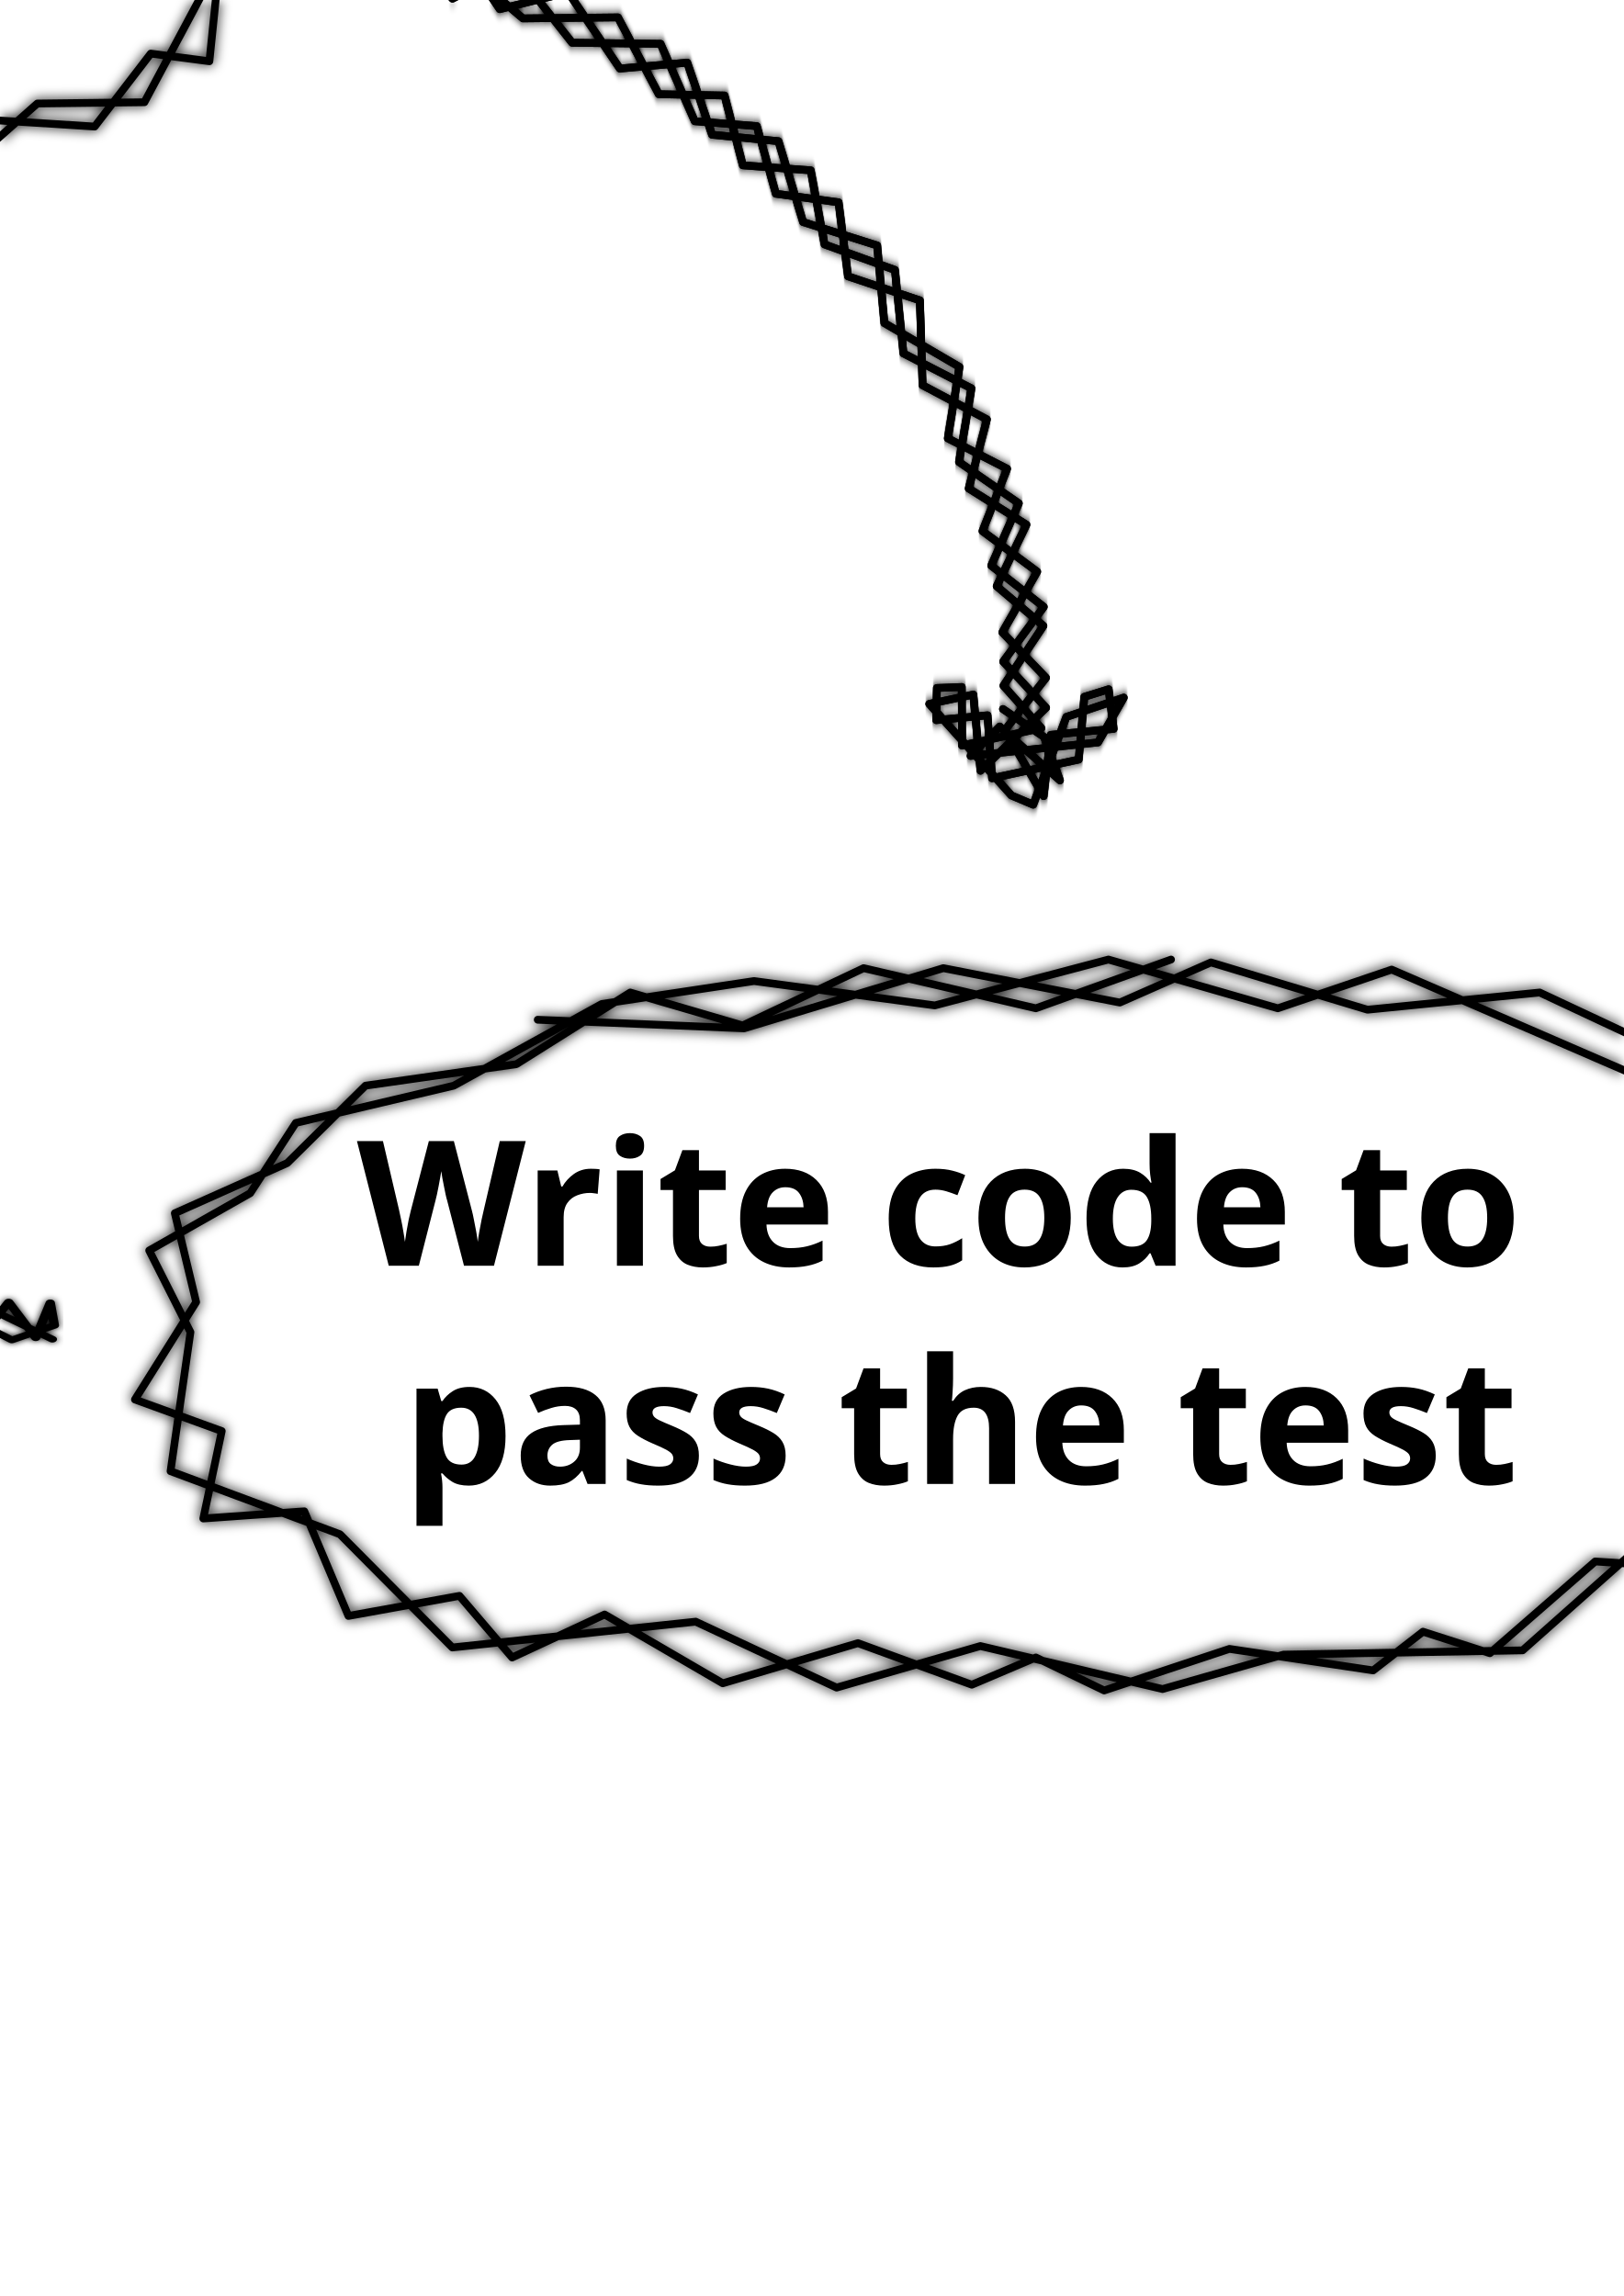
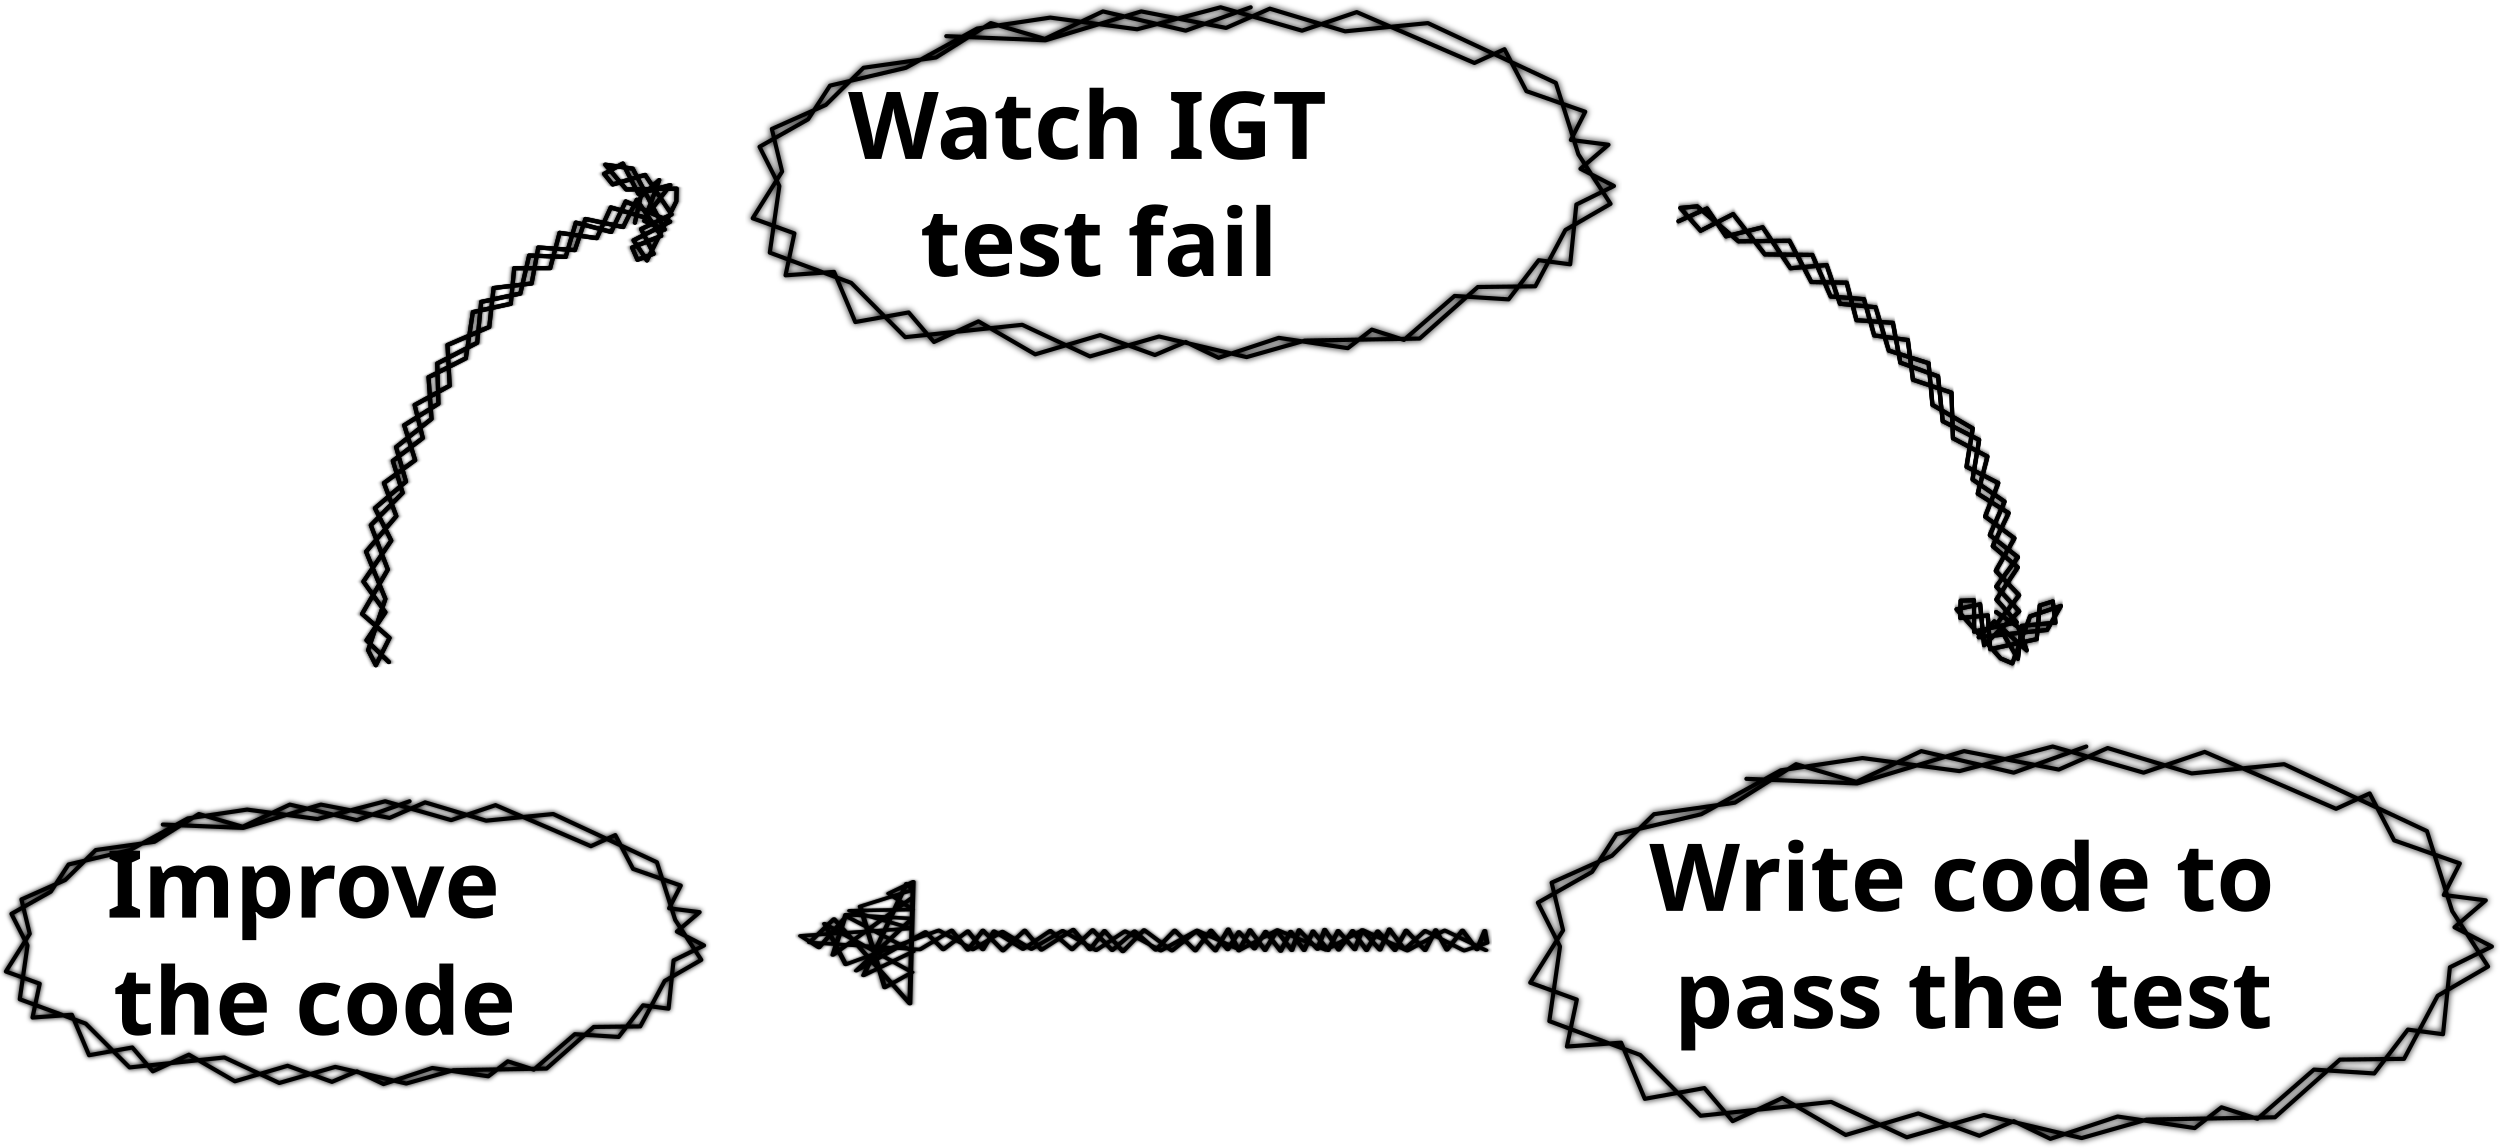
- <svg xmlns="http://www.w3.org/2000/svg" width="210mm" height="297mm" viewBox="0 0 210 297" version="1.1" id="svg8">
+ <svg xmlns="http://www.w3.org/2000/svg" width="602.462mm" height="276.412mm" viewBox="0 0 602.462 276.412" version="1.1" id="svg8">
  <defs id="defs2">
    <filter height="1.059" y="-0.03" width="1.015" x="-0.008" id="filter2292" style="color-interpolation-filters:sRGB">
      <feGaussianBlur id="feGaussianBlur2294" stdDeviation="0.364" />
    </filter>
    <filter height="1.055" y="-0.027" width="1.015" x="-0.008" id="filter905" style="color-interpolation-filters:sRGB">
      <feGaussianBlur id="feGaussianBlur907" stdDeviation="0.432" />
    </filter>
    <filter height="1.042" y="-0.021" width="1.017" x="-0.008" id="filter1645" style="color-interpolation-filters:sRGB">
      <feGaussianBlur id="feGaussianBlur1647" stdDeviation="0.591" />
    </filter>
  </defs>
-   <g id="layer1">
+   <g id="layer1" transform="translate(351.3084,55.77258)">
    <g id="layer1-6" transform="matrix(1.422186,0,0,1,116.8413,231.16)" style="stroke-width:0.839">
      <g id="g2298" style="stroke-width:0.839">
        <path id="path2290" d="m -77.391,-57.92 -6.993,-4.819 -6.331,4.914 -7.56,-5.008 -6.237,4.819 -8.221,-4.819 -6.331,4.819 -7.276,-4.725 -6.142,4.914 -6.048,-4.725 -4.914,4.63 -5.67,-4.725 -5.292,4.441 -4.914,-4.252 -5.008,4.347 -5.764,-4.63 -15.781,8.221 -3.591,-9.827 14.836,11.717 -4.63,3.685 -4.158,-19.56 8.882,-3.969 -1.039,-1.512 -7.276,22.112 8.41,-5.764 -11.339,-8.504 -4.63,7.56 -3.118,-2.835 18.804,-1.795 -10.489,-4.252 10.678,-0.283 -4.063,-3.874 4.158,-2.835 -0.567,29.388 -12.851,-20.411 -4.158,5.67 18.71,1.701 5.386,-4.63 2.74,4.725 2.551,-4.725 3.402,4.914 3.685,-4.914 2.835,4.725 5.386,-4.914 2.835,4.819 2.457,-4.536 3.118,5.008 3.591,-5.197 4.725,5.008 4.158,-4.725 3.213,4.725 2.173,-5.197 1.795,5.197 1.89,-5.008 2.551,4.914 1.984,-4.725 2.551,4.725 1.228,-4.914 3.118,4.63 1.228,-4.725 2.362,4.914 2.362,-4.63 2.362,4.725 1.89,-4.63 2.929,4.63 1.89,-4.819 3.213,4.819 1.795,-4.914 1.89,4.819 2.646,-4.725 2.457,4.63 1.323,-4.536 0.378,2.929 -3.874,1.89 -6.615,-4.819 -3.496,4.536 -2.551,-4.914 -1.606,5.008 -3.024,-4.819 -1.228,4.725 -2.835,-4.536 -1.701,4.725 -2.551,-4.63 -1.512,4.63 -2.268,-4.536 -1.701,4.725 -2.551,-4.725 -1.89,4.158 -2.646,-4.063 -1.89,4.252 -2.835,-4.63 -2.646,4.914 -3.496,-4.914 -3.213,4.725 -3.591,-4.536 -3.78,4.63 -3.307,-4.914 -3.496,4.725 -3.685,-4.536 -4.63,4.441 -4.914,-4.347 -1.89,4.441 -2.551,-4.441 -4.158,4.441 -3.024,-4.252 -11.717,9.355 9.449,-12.568 -11.245,-0.945 -2.173,9.733 13.324,-13.702" style="fill:none;stroke:#000000;stroke-width:0.839;stroke-linecap:round;stroke-linejoin:round;stroke-miterlimit:4;stroke-dasharray:none;stroke-opacity:1;filter:url(#filter2292)" />
        <path style="fill:none;stroke:#000000;stroke-width:0.839;stroke-linecap:round;stroke-linejoin:round;stroke-miterlimit:4;stroke-dasharray:none;stroke-opacity:1" d="m -77.391,-57.92 -6.993,-4.819 -6.331,4.914 -7.56,-5.008 -6.237,4.819 -8.221,-4.819 -6.331,4.819 -7.276,-4.725 -6.142,4.914 -6.048,-4.725 -4.914,4.63 -5.67,-4.725 -5.292,4.441 -4.914,-4.252 -5.008,4.347 -5.764,-4.63 -15.781,8.221 -3.591,-9.827 14.836,11.717 -4.63,3.685 -4.158,-19.56 8.882,-3.969 -1.039,-1.512 -7.276,22.112 8.41,-5.764 -11.339,-8.504 -4.63,7.56 -3.118,-2.835 18.804,-1.795 -10.489,-4.252 10.678,-0.283 -4.063,-3.874 4.158,-2.835 -0.567,29.388 -12.851,-20.411 -4.158,5.67 18.71,1.701 5.386,-4.63 2.74,4.725 2.551,-4.725 3.402,4.914 3.685,-4.914 2.835,4.725 5.386,-4.914 2.835,4.819 2.457,-4.536 3.118,5.008 3.591,-5.197 4.725,5.008 4.158,-4.725 3.213,4.725 2.173,-5.197 1.795,5.197 1.89,-5.008 2.551,4.914 1.984,-4.725 2.551,4.725 1.228,-4.914 3.118,4.63 1.228,-4.725 2.362,4.914 2.362,-4.63 2.362,4.725 1.89,-4.63 2.929,4.63 1.89,-4.819 3.213,4.819 1.795,-4.914 1.89,4.819 2.646,-4.725 2.457,4.63 1.323,-4.536 0.378,2.929 -3.874,1.89 -6.615,-4.819 -3.496,4.536 -2.551,-4.914 -1.606,5.008 -3.024,-4.819 -1.228,4.725 -2.835,-4.536 -1.701,4.725 -2.551,-4.63 -1.512,4.63 -2.268,-4.536 -1.701,4.725 -2.551,-4.725 -1.89,4.158 -2.646,-4.063 -1.89,4.252 -2.835,-4.63 -2.646,4.914 -3.496,-4.914 -3.213,4.725 -3.591,-4.536 -3.78,4.63 -3.307,-4.914 -3.496,4.725 -3.685,-4.536 -4.63,4.441 -4.914,-4.347 -1.89,4.441 -2.551,-4.441 -4.158,4.441 -3.024,-4.252 -11.717,9.355 9.449,-12.568 -11.245,-0.945 -2.173,9.733 13.324,-13.702" id="path2269" />
      </g>
    </g>
    <g id="layer1-62" transform="rotate(46.15936,142.6395,247.9879)">
      <g id="g912">
        <path style="fill:none;stroke:#000000;stroke-width:1;stroke-linecap:round;stroke-linejoin:round;stroke-miterlimit:4;stroke-dasharray:none;stroke-opacity:1;filter:url(#filter905)" d="m -99.959,139.044 2.539,-7.083 8.018,1.336 4.544,-7.884 11.76,2.005 5.479,-6.815 8.954,4.143 6.548,-5.613 9.755,4.944 8.82,-4.811 7.884,6.281 10.824,-3.074 5.613,7.484 8.152,-2.806 3.608,7.884 8.686,-1.47 2.539,8.686 h 8.152 l 1.203,8.553 9.622,2.272 -5.078,-6.147 5.078,-6.414 -4.143,-3.074 -1.47,2.94 5.345,6.147 -6.014,9.755 -6.281,-5.212 -4.143,5.212 -2.94,-2.94 2.138,-2.405 5.479,5.212 5.479,-8.954 -7.35,-0.267 -2.005,-9.087 -7.884,0.802 -3.074,-8.285 -8.553,2.138 -4.811,-7.884 -8.954,2.94 -8.152,-7.35 -8.686,4.544 -7.751,-5.746 -6.414,5.078 -8.018,-4.276 -6.014,5.345 -10.29,-3.742 -8.018,8.152 -12.294,-1.203 -2.539,8.419 -7.35,-0.267 2.539,-3.207 12.963,-1.336 8.419,-8.954 10.824,3.074 6.014,-6.014 8.152,4.544 6.548,-5.88 8.152,5.345 8.686,-4.276 8.553,6.682 9.354,-3.207 5.746,7.751 9.221,-1.871 3.341,8.152 8.553,-1.203 1.47,8.686 8.152,0.134 v 11.76 l -7.751,-6.147 -3.074,4.944 15.903,0.535 2.806,-1.203 -5.212,-10.958 3.341,-7.083 1.871,6.414 -10.156,13.096 -0.134,-5.345 10.424,-0.802 -5.479,-2.405 -6.281,1.336" id="path903" />
        <path style="fill:none;stroke:#000000;stroke-width:1;stroke-linecap:round;stroke-linejoin:round;stroke-miterlimit:4;stroke-dasharray:none;stroke-opacity:1" d="m -99.959,139.044 2.539,-7.083 8.018,1.336 4.544,-7.884 11.76,2.005 5.479,-6.815 8.954,4.143 6.548,-5.613 9.755,4.944 8.82,-4.811 7.884,6.281 10.824,-3.074 5.613,7.484 8.152,-2.806 3.608,7.884 8.686,-1.47 2.539,8.686 h 8.152 l 1.203,8.553 9.622,2.272 -5.078,-6.147 5.078,-6.414 -4.143,-3.074 -1.47,2.94 5.345,6.147 -6.014,9.755 -6.281,-5.212 -4.143,5.212 -2.94,-2.94 2.138,-2.405 5.479,5.212 5.479,-8.954 -7.35,-0.267 -2.005,-9.087 -7.884,0.802 -3.074,-8.285 -8.553,2.138 -4.811,-7.884 -8.954,2.94 -8.152,-7.35 -8.686,4.544 -7.751,-5.746 -6.414,5.078 -8.018,-4.276 -6.014,5.345 -10.29,-3.742 -8.018,8.152 -12.294,-1.203 -2.539,8.419 -7.35,-0.267 2.539,-3.207 12.963,-1.336 8.419,-8.954 10.824,3.074 6.014,-6.014 8.152,4.544 6.548,-5.88 8.152,5.345 8.686,-4.276 8.553,6.682 9.354,-3.207 5.746,7.751 9.221,-1.871 3.341,8.152 8.553,-1.203 1.47,8.686 8.152,0.134 v 11.76 l -7.751,-6.147 -3.074,4.944 15.903,0.535 2.806,-1.203 -5.212,-10.958 3.341,-7.083 1.871,6.414 -10.156,13.096 -0.134,-5.345 10.424,-0.802 -5.479,-2.405 -6.281,1.336" id="path899" />
        <path id="path901" d="m -99.959,139.044 2.539,-7.083 8.018,1.336 4.544,-7.884 11.76,2.005 5.479,-6.815 8.954,4.143 6.548,-5.613 9.755,4.944 8.82,-4.811 7.884,6.281 10.824,-3.074 5.613,7.484 8.152,-2.806 3.608,7.884 8.686,-1.47 2.539,8.686 h 8.152 l 1.203,8.553 9.622,2.272 -5.078,-6.147 5.078,-6.414 -4.143,-3.074 -1.47,2.94 5.345,6.147 -6.014,9.755 -6.281,-5.212 -4.143,5.212 -2.94,-2.94 2.138,-2.405 5.479,5.212 5.479,-8.954 -7.35,-0.267 -2.005,-9.087 -7.884,0.802 -3.074,-8.285 -8.553,2.138 -4.811,-7.884 -8.954,2.94 -8.152,-7.35 -8.686,4.544 -7.751,-5.746 -6.414,5.078 -8.018,-4.276 -6.014,5.345 -10.29,-3.742 -8.018,8.152 -12.294,-1.203 -2.539,8.419 -7.35,-0.267 2.539,-3.207 12.963,-1.336 8.419,-8.954 10.824,3.074 6.014,-6.014 8.152,4.544 6.548,-5.88 8.152,5.345 8.686,-4.276 8.553,6.682 9.354,-3.207 5.746,7.751 9.221,-1.871 3.341,8.152 8.553,-1.203 1.47,8.686 8.152,0.134 v 11.76 l -7.751,-6.147 -3.074,4.944 15.903,0.535 2.806,-1.203 -5.212,-10.958 3.341,-7.083 1.871,6.414 -10.156,13.096 -0.134,-5.345 10.424,-0.802 -5.479,-2.405 -6.281,1.336" style="fill:none;stroke:#000000;stroke-width:1;stroke-linecap:round;stroke-linejoin:round;stroke-miterlimit:4;stroke-dasharray:none;stroke-opacity:1" />
      </g>
    </g>
    <g id="g1087" transform="translate(0.07439791,33.2619)">
      <g style="stroke-width:0.809" transform="matrix(1.233643,0,0,1.239333,102.3466,-90.17088)" id="layer1-7">
        <g style="stroke-width:0.809" id="g1651">
          <path style="fill:none;stroke:#000000;stroke-width:0.809;stroke-linecap:round;stroke-linejoin:round;stroke-miterlimit:4;stroke-dasharray:none;stroke-opacity:1;filter:url(#filter1645)" d="m -182.946,7.948 19.377,0.802 18.709,-5.613 16.571,3.207 8.553,-3.742 14.7,4.41 16.17,-1.604 24.99,11.626 4.41,13.898 6.281,9.622 -8.82,5.078 -5.88,10.958 -11.225,0.134 -11.359,10.023 -22.451,0.401 -11.359,3.207 -17.105,-4.009 -13.497,3.875 -13.23,-6.147 -22.852,2.405 -10.557,-10.557 -15.903,-5.88 1.871,-12.963 -3.875,-7.617 9.488,-5.345 4.276,-6.548 14.833,-3.475 13.898,-7.617 14.299,-2.138 16.972,2.272 16.303,-4.276 15.903,4.544 10.691,-3.608 22.985,9.889 5.88,-2.673 4.276,8.152 11.493,4.009 -2.806,5.479 7.35,0.935 -5.479,4.677 6.548,3.341 -7.35,3.608 -1.203,11.626 -6.147,-0.802 -5.88,7.617 -10.557,-0.668 -9.889,8.553 -6.281,-2.005 -4.677,3.608 -13.497,-2.005 -11.76,3.875 -6.414,-3.074 -6.014,2.539 -10.691,-3.875 -12.695,3.742 -11.092,-6.414 -8.686,4.009 -4.944,-5.746 -10.424,1.871 -4.143,-9.755 -9.488,0.668 1.737,-8.152 -8.152,-2.94 5.746,-9.087 -2.005,-8.285 10.557,-4.677 7.35,-7.216 14.165,-2.005 10.691,-6.682 10.557,3.074 11.359,-5.345 16.17,3.742 12.695,-4.544" id="path1643" />
          <path id="path1641" d="m -182.946,7.948 19.377,0.802 18.709,-5.613 16.571,3.207 8.553,-3.742 14.7,4.41 16.17,-1.604 24.99,11.626 4.41,13.898 6.281,9.622 -8.82,5.078 -5.88,10.958 -11.225,0.134 -11.359,10.023 -22.451,0.401 -11.359,3.207 -17.105,-4.009 -13.497,3.875 -13.23,-6.147 -22.852,2.405 -10.557,-10.557 -15.903,-5.88 1.871,-12.963 -3.875,-7.617 9.488,-5.345 4.276,-6.548 14.833,-3.475 13.898,-7.617 14.299,-2.138 16.972,2.272 16.303,-4.276 15.903,4.544 10.691,-3.608 22.985,9.889 5.88,-2.673 4.276,8.152 11.493,4.009 -2.806,5.479 7.35,0.935 -5.479,4.677 6.548,3.341 -7.35,3.608 -1.203,11.626 -6.147,-0.802 -5.88,7.617 -10.557,-0.668 -9.889,8.553 -6.281,-2.005 -4.677,3.608 -13.497,-2.005 -11.76,3.875 -6.414,-3.074 -6.014,2.539 -10.691,-3.875 -12.695,3.742 -11.092,-6.414 -8.686,4.009 -4.944,-5.746 -10.424,1.871 -4.143,-9.755 -9.488,0.668 1.737,-8.152 -8.152,-2.94 5.746,-9.087 -2.005,-8.285 10.557,-4.677 7.35,-7.216 14.165,-2.005 10.691,-6.682 10.557,3.074 11.359,-5.345 16.17,3.742 12.695,-4.544" style="fill:none;stroke:#000000;stroke-width:0.809;stroke-linecap:round;stroke-linejoin:round;stroke-miterlimit:4;stroke-dasharray:none;stroke-opacity:1" />
        </g>
      </g>
      <text id="text1009" y="-50.738" x="-76.955" style="font-style:normal;font-weight:normal;font-size:10.583px;line-height:1.25;font-family:sans-serif;letter-spacing:0px;word-spacing:0px;fill:#000000;fill-opacity:1;stroke:none;stroke-width:0.265" xml:space="preserve">
        <tspan style="font-style:normal;font-variant:normal;font-weight:bold;font-stretch:normal;font-size:22.578px;font-family:Hack;-inkscape-font-specification:'Hack Bold';text-align:center;text-anchor:middle;stroke-width:0.265" y="-50.738" x="-76.955" id="tspan1007">Watch IGT</tspan>
        <tspan id="tspan1011" style="font-style:normal;font-variant:normal;font-weight:bold;font-stretch:normal;font-size:22.578px;font-family:Hack;-inkscape-font-specification:'Hack Bold';text-align:center;text-anchor:middle;stroke-width:0.265" y="-22.516" x="-76.955">test fail</tspan>
      </text>
    </g>
    <g id="g1068" transform="translate(0,-14.58514)">
      <g style="stroke-width:0.723" transform="matrix(1.377429,0,0,1.387279,321.5404,135.469)" id="g1005">
        <g style="stroke-width:0.723" id="g1003">
          <path style="fill:none;stroke:#000000;stroke-width:0.723;stroke-linecap:round;stroke-linejoin:round;stroke-miterlimit:4;stroke-dasharray:none;stroke-opacity:1;filter:url(#filter1645)" d="m -182.946,7.948 19.377,0.802 18.709,-5.613 16.571,3.207 8.553,-3.742 14.7,4.41 16.17,-1.604 24.99,11.626 4.41,13.898 6.281,9.622 -8.82,5.078 -5.88,10.958 -11.225,0.134 -11.359,10.023 -22.451,0.401 -11.359,3.207 -17.105,-4.009 -13.497,3.875 -13.23,-6.147 -22.852,2.405 -10.557,-10.557 -15.903,-5.88 1.871,-12.963 -3.875,-7.617 9.488,-5.345 4.276,-6.548 14.833,-3.475 13.898,-7.617 14.299,-2.138 16.972,2.272 16.303,-4.276 15.903,4.544 10.691,-3.608 22.985,9.889 5.88,-2.673 4.276,8.152 11.493,4.009 -2.806,5.479 7.35,0.935 -5.479,4.677 6.548,3.341 -7.35,3.608 -1.203,11.626 -6.147,-0.802 -5.88,7.617 -10.557,-0.668 -9.889,8.553 -6.281,-2.005 -4.677,3.608 -13.497,-2.005 -11.76,3.875 -6.414,-3.074 -6.014,2.539 -10.691,-3.875 -12.695,3.742 -11.092,-6.414 -8.686,4.009 -4.944,-5.746 -10.424,1.871 -4.143,-9.755 -9.488,0.668 1.737,-8.152 -8.152,-2.94 5.746,-9.087 -2.005,-8.285 10.557,-4.677 7.35,-7.216 14.165,-2.005 10.691,-6.682 10.557,3.074 11.359,-5.345 16.17,3.742 12.695,-4.544" id="path999" />
          <path id="path1001" d="m -182.946,7.948 19.377,0.802 18.709,-5.613 16.571,3.207 8.553,-3.742 14.7,4.41 16.17,-1.604 24.99,11.626 4.41,13.898 6.281,9.622 -8.82,5.078 -5.88,10.958 -11.225,0.134 -11.359,10.023 -22.451,0.401 -11.359,3.207 -17.105,-4.009 -13.497,3.875 -13.23,-6.147 -22.852,2.405 -10.557,-10.557 -15.903,-5.88 1.871,-12.963 -3.875,-7.617 9.488,-5.345 4.276,-6.548 14.833,-3.475 13.898,-7.617 14.299,-2.138 16.972,2.272 16.303,-4.276 15.903,4.544 10.691,-3.608 22.985,9.889 5.88,-2.673 4.276,8.152 11.493,4.009 -2.806,5.479 7.35,0.935 -5.479,4.677 6.548,3.341 -7.35,3.608 -1.203,11.626 -6.147,-0.802 -5.88,7.617 -10.557,-0.668 -9.889,8.553 -6.281,-2.005 -4.677,3.608 -13.497,-2.005 -11.76,3.875 -6.414,-3.074 -6.014,2.539 -10.691,-3.875 -12.695,3.742 -11.092,-6.414 -8.686,4.009 -4.944,-5.746 -10.424,1.871 -4.143,-9.755 -9.488,0.668 1.737,-8.152 -8.152,-2.94 5.746,-9.087 -2.005,-8.285 10.557,-4.677 7.35,-7.216 14.165,-2.005 10.691,-6.682 10.557,3.074 11.359,-5.345 16.17,3.742 12.695,-4.544" style="fill:none;stroke:#000000;stroke-width:0.723;stroke-linecap:round;stroke-linejoin:round;stroke-miterlimit:4;stroke-dasharray:none;stroke-opacity:1" />
        </g>
      </g>
      <text xml:space="preserve" style="font-style:normal;font-weight:normal;font-size:10.583px;line-height:1.25;font-family:sans-serif;letter-spacing:0px;word-spacing:0px;fill:#000000;fill-opacity:1;stroke:none;stroke-width:0.265" x="133.861" y="178.315" id="text1017">
        <tspan id="tspan1021" x="133.861" y="178.315" style="font-style:normal;font-variant:normal;font-weight:bold;font-stretch:normal;font-size:22.578px;font-family:Hack;-inkscape-font-specification:'Hack Bold';text-align:center;text-anchor:middle;stroke-width:0.265">Write code to</tspan>
        <tspan id="tspan1025" x="133.861" y="206.538" style="font-style:normal;font-variant:normal;font-weight:bold;font-stretch:normal;font-size:22.578px;font-family:Hack;-inkscape-font-specification:'Hack Bold';text-align:center;text-anchor:middle;stroke-width:0.265">pass the test</tspan>
      </text>
    </g>
    <g id="g1059" transform="translate(0,-35.52976)">
      <g id="g997" transform="translate(-129.1253,170.5153)">
        <g id="g995">
          <path id="path991" d="m -182.946,7.948 19.377,0.802 18.709,-5.613 16.571,3.207 8.553,-3.742 14.7,4.41 16.17,-1.604 24.99,11.626 4.41,13.898 6.281,9.622 -8.82,5.078 -5.88,10.958 -11.225,0.134 -11.359,10.023 -22.451,0.401 -11.359,3.207 -17.105,-4.009 -13.497,3.875 -13.23,-6.147 -22.852,2.405 -10.557,-10.557 -15.903,-5.88 1.871,-12.963 -3.875,-7.617 9.488,-5.345 4.276,-6.548 14.833,-3.475 13.898,-7.617 14.299,-2.138 16.972,2.272 16.303,-4.276 15.903,4.544 10.691,-3.608 22.985,9.889 5.88,-2.673 4.276,8.152 11.493,4.009 -2.806,5.479 7.35,0.935 -5.479,4.677 6.548,3.341 -7.35,3.608 -1.203,11.626 -6.147,-0.802 -5.88,7.617 -10.557,-0.668 -9.889,8.553 -6.281,-2.005 -4.677,3.608 -13.497,-2.005 -11.76,3.875 -6.414,-3.074 -6.014,2.539 -10.691,-3.875 -12.695,3.742 -11.092,-6.414 -8.686,4.009 -4.944,-5.746 -10.424,1.871 -4.143,-9.755 -9.488,0.668 1.737,-8.152 -8.152,-2.94 5.746,-9.087 -2.005,-8.285 10.557,-4.677 7.35,-7.216 14.165,-2.005 10.691,-6.682 10.557,3.074 11.359,-5.345 16.17,3.742 12.695,-4.544" style="fill:none;stroke:#000000;stroke-width:1;stroke-linecap:round;stroke-linejoin:round;stroke-miterlimit:4;stroke-dasharray:none;stroke-opacity:1;filter:url(#filter1645)" />
          <path style="fill:none;stroke:#000000;stroke-width:1;stroke-linecap:round;stroke-linejoin:round;stroke-miterlimit:4;stroke-dasharray:none;stroke-opacity:1" d="m -182.946,7.948 19.377,0.802 18.709,-5.613 16.571,3.207 8.553,-3.742 14.7,4.41 16.17,-1.604 24.99,11.626 4.41,13.898 6.281,9.622 -8.82,5.078 -5.88,10.958 -11.225,0.134 -11.359,10.023 -22.451,0.401 -11.359,3.207 -17.105,-4.009 -13.497,3.875 -13.23,-6.147 -22.852,2.405 -10.557,-10.557 -15.903,-5.88 1.871,-12.963 -3.875,-7.617 9.488,-5.345 4.276,-6.548 14.833,-3.475 13.898,-7.617 14.299,-2.138 16.972,2.272 16.303,-4.276 15.903,4.544 10.691,-3.608 22.985,9.889 5.88,-2.673 4.276,8.152 11.493,4.009 -2.806,5.479 7.35,0.935 -5.479,4.677 6.548,3.341 -7.35,3.608 -1.203,11.626 -6.147,-0.802 -5.88,7.617 -10.557,-0.668 -9.889,8.553 -6.281,-2.005 -4.677,3.608 -13.497,-2.005 -11.76,3.875 -6.414,-3.074 -6.014,2.539 -10.691,-3.875 -12.695,3.742 -11.092,-6.414 -8.686,4.009 -4.944,-5.746 -10.424,1.871 -4.143,-9.755 -9.488,0.668 1.737,-8.152 -8.152,-2.94 5.746,-9.087 -2.005,-8.285 10.557,-4.677 7.35,-7.216 14.165,-2.005 10.691,-6.682 10.557,3.074 11.359,-5.345 16.17,3.742 12.695,-4.544" id="path993" />
        </g>
      </g>
      <text xml:space="preserve" style="font-style:normal;font-weight:normal;font-size:10.583px;line-height:1.25;font-family:sans-serif;letter-spacing:0px;word-spacing:0px;fill:#000000;fill-opacity:1;stroke:none;stroke-width:0.265" x="-265.866" y="200.886" id="text1017-0">
        <tspan id="tspan1025-3" x="-265.866" y="200.886" style="font-style:normal;font-variant:normal;font-weight:bold;font-stretch:normal;font-size:22.578px;font-family:Hack;-inkscape-font-specification:'Hack Bold';text-align:center;text-anchor:middle;stroke-width:0.265">Improve</tspan>
        <tspan id="tspan1050" x="-265.866" y="229.108" style="font-style:normal;font-variant:normal;font-weight:bold;font-stretch:normal;font-size:22.578px;font-family:Hack;-inkscape-font-specification:'Hack Bold';text-align:center;text-anchor:middle;stroke-width:0.265">the code</tspan>
      </text>
    </g>
    <g transform="rotate(-65.49349,-206.1964,243.9546)" id="g1078">
      <g id="g1076">
        <path id="path1070" d="m -99.959,139.044 2.539,-7.083 8.018,1.336 4.544,-7.884 11.76,2.005 5.479,-6.815 8.954,4.143 6.548,-5.613 9.755,4.944 8.82,-4.811 7.884,6.281 10.824,-3.074 5.613,7.484 8.152,-2.806 3.608,7.884 8.686,-1.47 2.539,8.686 h 8.152 l 1.203,8.553 9.622,2.272 -5.078,-6.147 5.078,-6.414 -4.143,-3.074 -1.47,2.94 5.345,6.147 -6.014,9.755 -6.281,-5.212 -4.143,5.212 -2.94,-2.94 2.138,-2.405 5.479,5.212 5.479,-8.954 -7.35,-0.267 -2.005,-9.087 -7.884,0.802 -3.074,-8.285 -8.553,2.138 -4.811,-7.884 -8.954,2.94 -8.152,-7.35 -8.686,4.544 -7.751,-5.746 -6.414,5.078 -8.018,-4.276 -6.014,5.345 -10.29,-3.742 -8.018,8.152 -12.294,-1.203 -2.539,8.419 -7.35,-0.267 2.539,-3.207 12.963,-1.336 8.419,-8.954 10.824,3.074 6.014,-6.014 8.152,4.544 6.548,-5.88 8.152,5.345 8.686,-4.276 8.553,6.682 9.354,-3.207 5.746,7.751 9.221,-1.871 3.341,8.152 8.553,-1.203 1.47,8.686 8.152,0.134 v 11.76 l -7.751,-6.147 -3.074,4.944 15.903,0.535 2.806,-1.203 -5.212,-10.958 3.341,-7.083 1.871,6.414 -10.156,13.096 -0.134,-5.345 10.424,-0.802 -5.479,-2.405 -6.281,1.336" style="fill:none;stroke:#000000;stroke-width:1;stroke-linecap:round;stroke-linejoin:round;stroke-miterlimit:4;stroke-dasharray:none;stroke-opacity:1;filter:url(#filter905)" />
        <path id="path1072" d="m -99.959,139.044 2.539,-7.083 8.018,1.336 4.544,-7.884 11.76,2.005 5.479,-6.815 8.954,4.143 6.548,-5.613 9.755,4.944 8.82,-4.811 7.884,6.281 10.824,-3.074 5.613,7.484 8.152,-2.806 3.608,7.884 8.686,-1.47 2.539,8.686 h 8.152 l 1.203,8.553 9.622,2.272 -5.078,-6.147 5.078,-6.414 -4.143,-3.074 -1.47,2.94 5.345,6.147 -6.014,9.755 -6.281,-5.212 -4.143,5.212 -2.94,-2.94 2.138,-2.405 5.479,5.212 5.479,-8.954 -7.35,-0.267 -2.005,-9.087 -7.884,0.802 -3.074,-8.285 -8.553,2.138 -4.811,-7.884 -8.954,2.94 -8.152,-7.35 -8.686,4.544 -7.751,-5.746 -6.414,5.078 -8.018,-4.276 -6.014,5.345 -10.29,-3.742 -8.018,8.152 -12.294,-1.203 -2.539,8.419 -7.35,-0.267 2.539,-3.207 12.963,-1.336 8.419,-8.954 10.824,3.074 6.014,-6.014 8.152,4.544 6.548,-5.88 8.152,5.345 8.686,-4.276 8.553,6.682 9.354,-3.207 5.746,7.751 9.221,-1.871 3.341,8.152 8.553,-1.203 1.47,8.686 8.152,0.134 v 11.76 l -7.751,-6.147 -3.074,4.944 15.903,0.535 2.806,-1.203 -5.212,-10.958 3.341,-7.083 1.871,6.414 -10.156,13.096 -0.134,-5.345 10.424,-0.802 -5.479,-2.405 -6.281,1.336" style="fill:none;stroke:#000000;stroke-width:1;stroke-linecap:round;stroke-linejoin:round;stroke-miterlimit:4;stroke-dasharray:none;stroke-opacity:1" />
        <path style="fill:none;stroke:#000000;stroke-width:1;stroke-linecap:round;stroke-linejoin:round;stroke-miterlimit:4;stroke-dasharray:none;stroke-opacity:1" d="m -99.959,139.044 2.539,-7.083 8.018,1.336 4.544,-7.884 11.76,2.005 5.479,-6.815 8.954,4.143 6.548,-5.613 9.755,4.944 8.82,-4.811 7.884,6.281 10.824,-3.074 5.613,7.484 8.152,-2.806 3.608,7.884 8.686,-1.47 2.539,8.686 h 8.152 l 1.203,8.553 9.622,2.272 -5.078,-6.147 5.078,-6.414 -4.143,-3.074 -1.47,2.94 5.345,6.147 -6.014,9.755 -6.281,-5.212 -4.143,5.212 -2.94,-2.94 2.138,-2.405 5.479,5.212 5.479,-8.954 -7.35,-0.267 -2.005,-9.087 -7.884,0.802 -3.074,-8.285 -8.553,2.138 -4.811,-7.884 -8.954,2.94 -8.152,-7.35 -8.686,4.544 -7.751,-5.746 -6.414,5.078 -8.018,-4.276 -6.014,5.345 -10.29,-3.742 -8.018,8.152 -12.294,-1.203 -2.539,8.419 -7.35,-0.267 2.539,-3.207 12.963,-1.336 8.419,-8.954 10.824,3.074 6.014,-6.014 8.152,4.544 6.548,-5.88 8.152,5.345 8.686,-4.276 8.553,6.682 9.354,-3.207 5.746,7.751 9.221,-1.871 3.341,8.152 8.553,-1.203 1.47,8.686 8.152,0.134 v 11.76 l -7.751,-6.147 -3.074,4.944 15.903,0.535 2.806,-1.203 -5.212,-10.958 3.341,-7.083 1.871,6.414 -10.156,13.096 -0.134,-5.345 10.424,-0.802 -5.479,-2.405 -6.281,1.336" id="path1074" />
      </g>
    </g>
  </g>
</svg>
